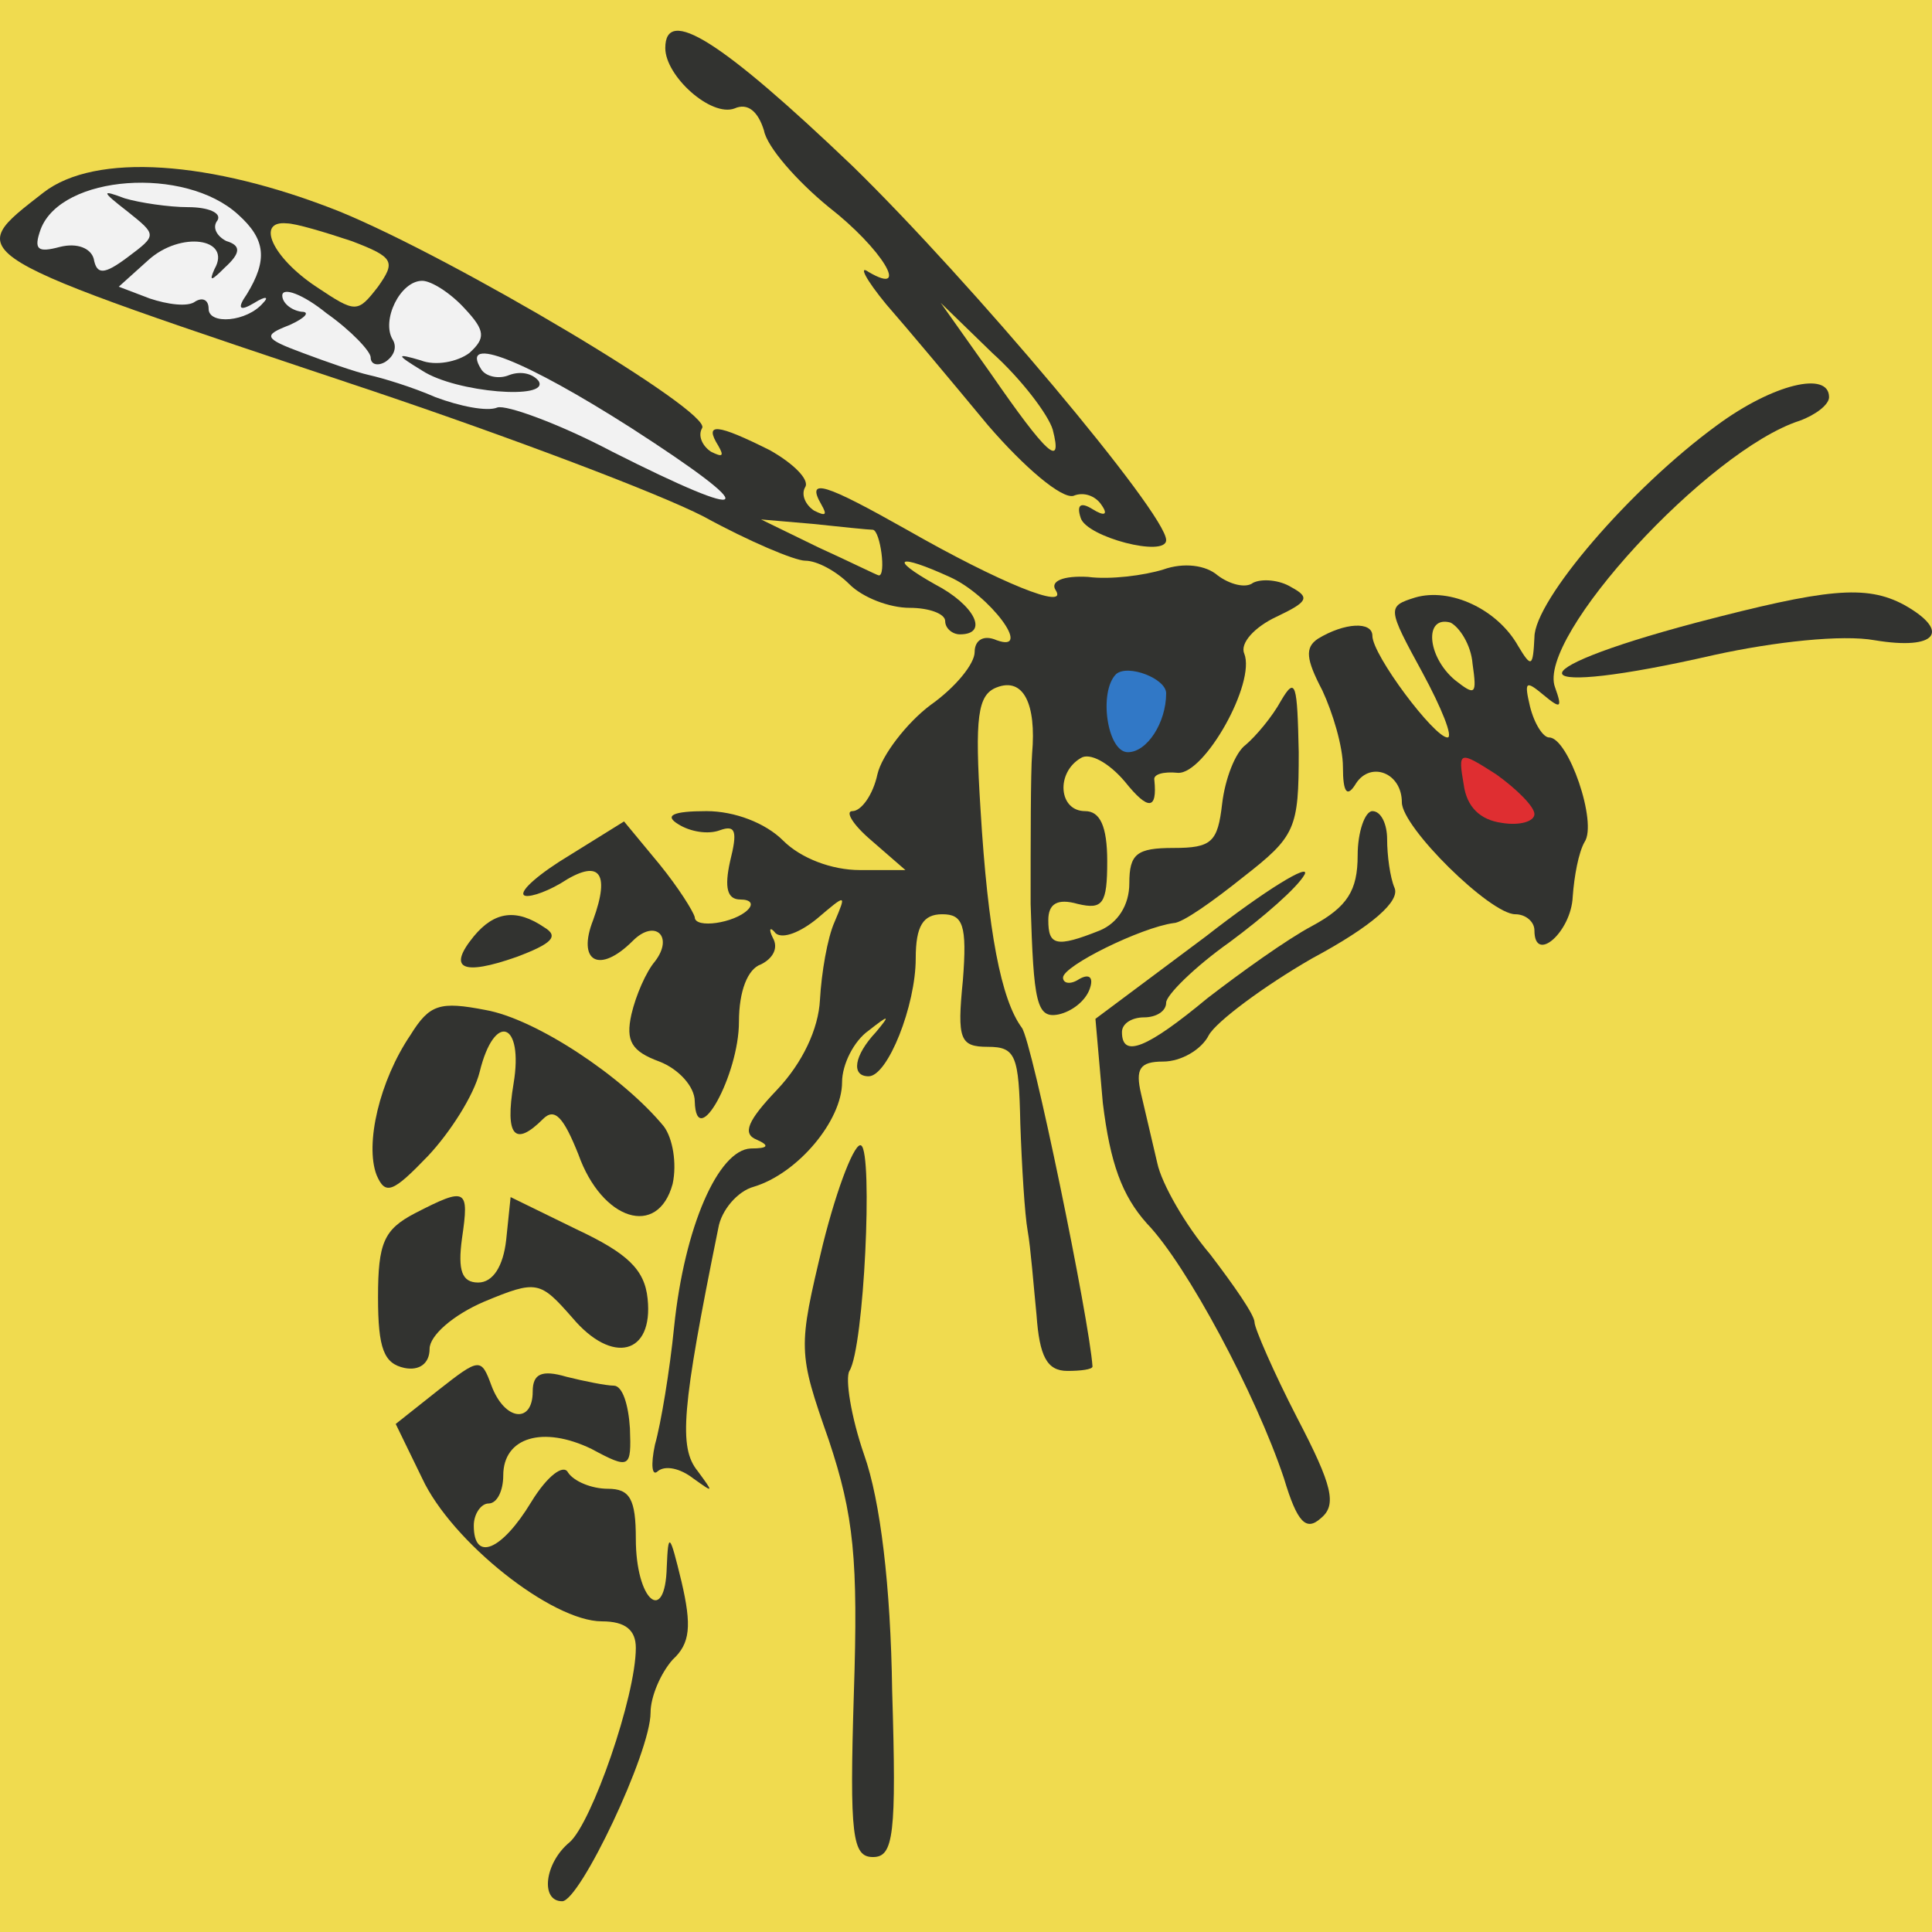
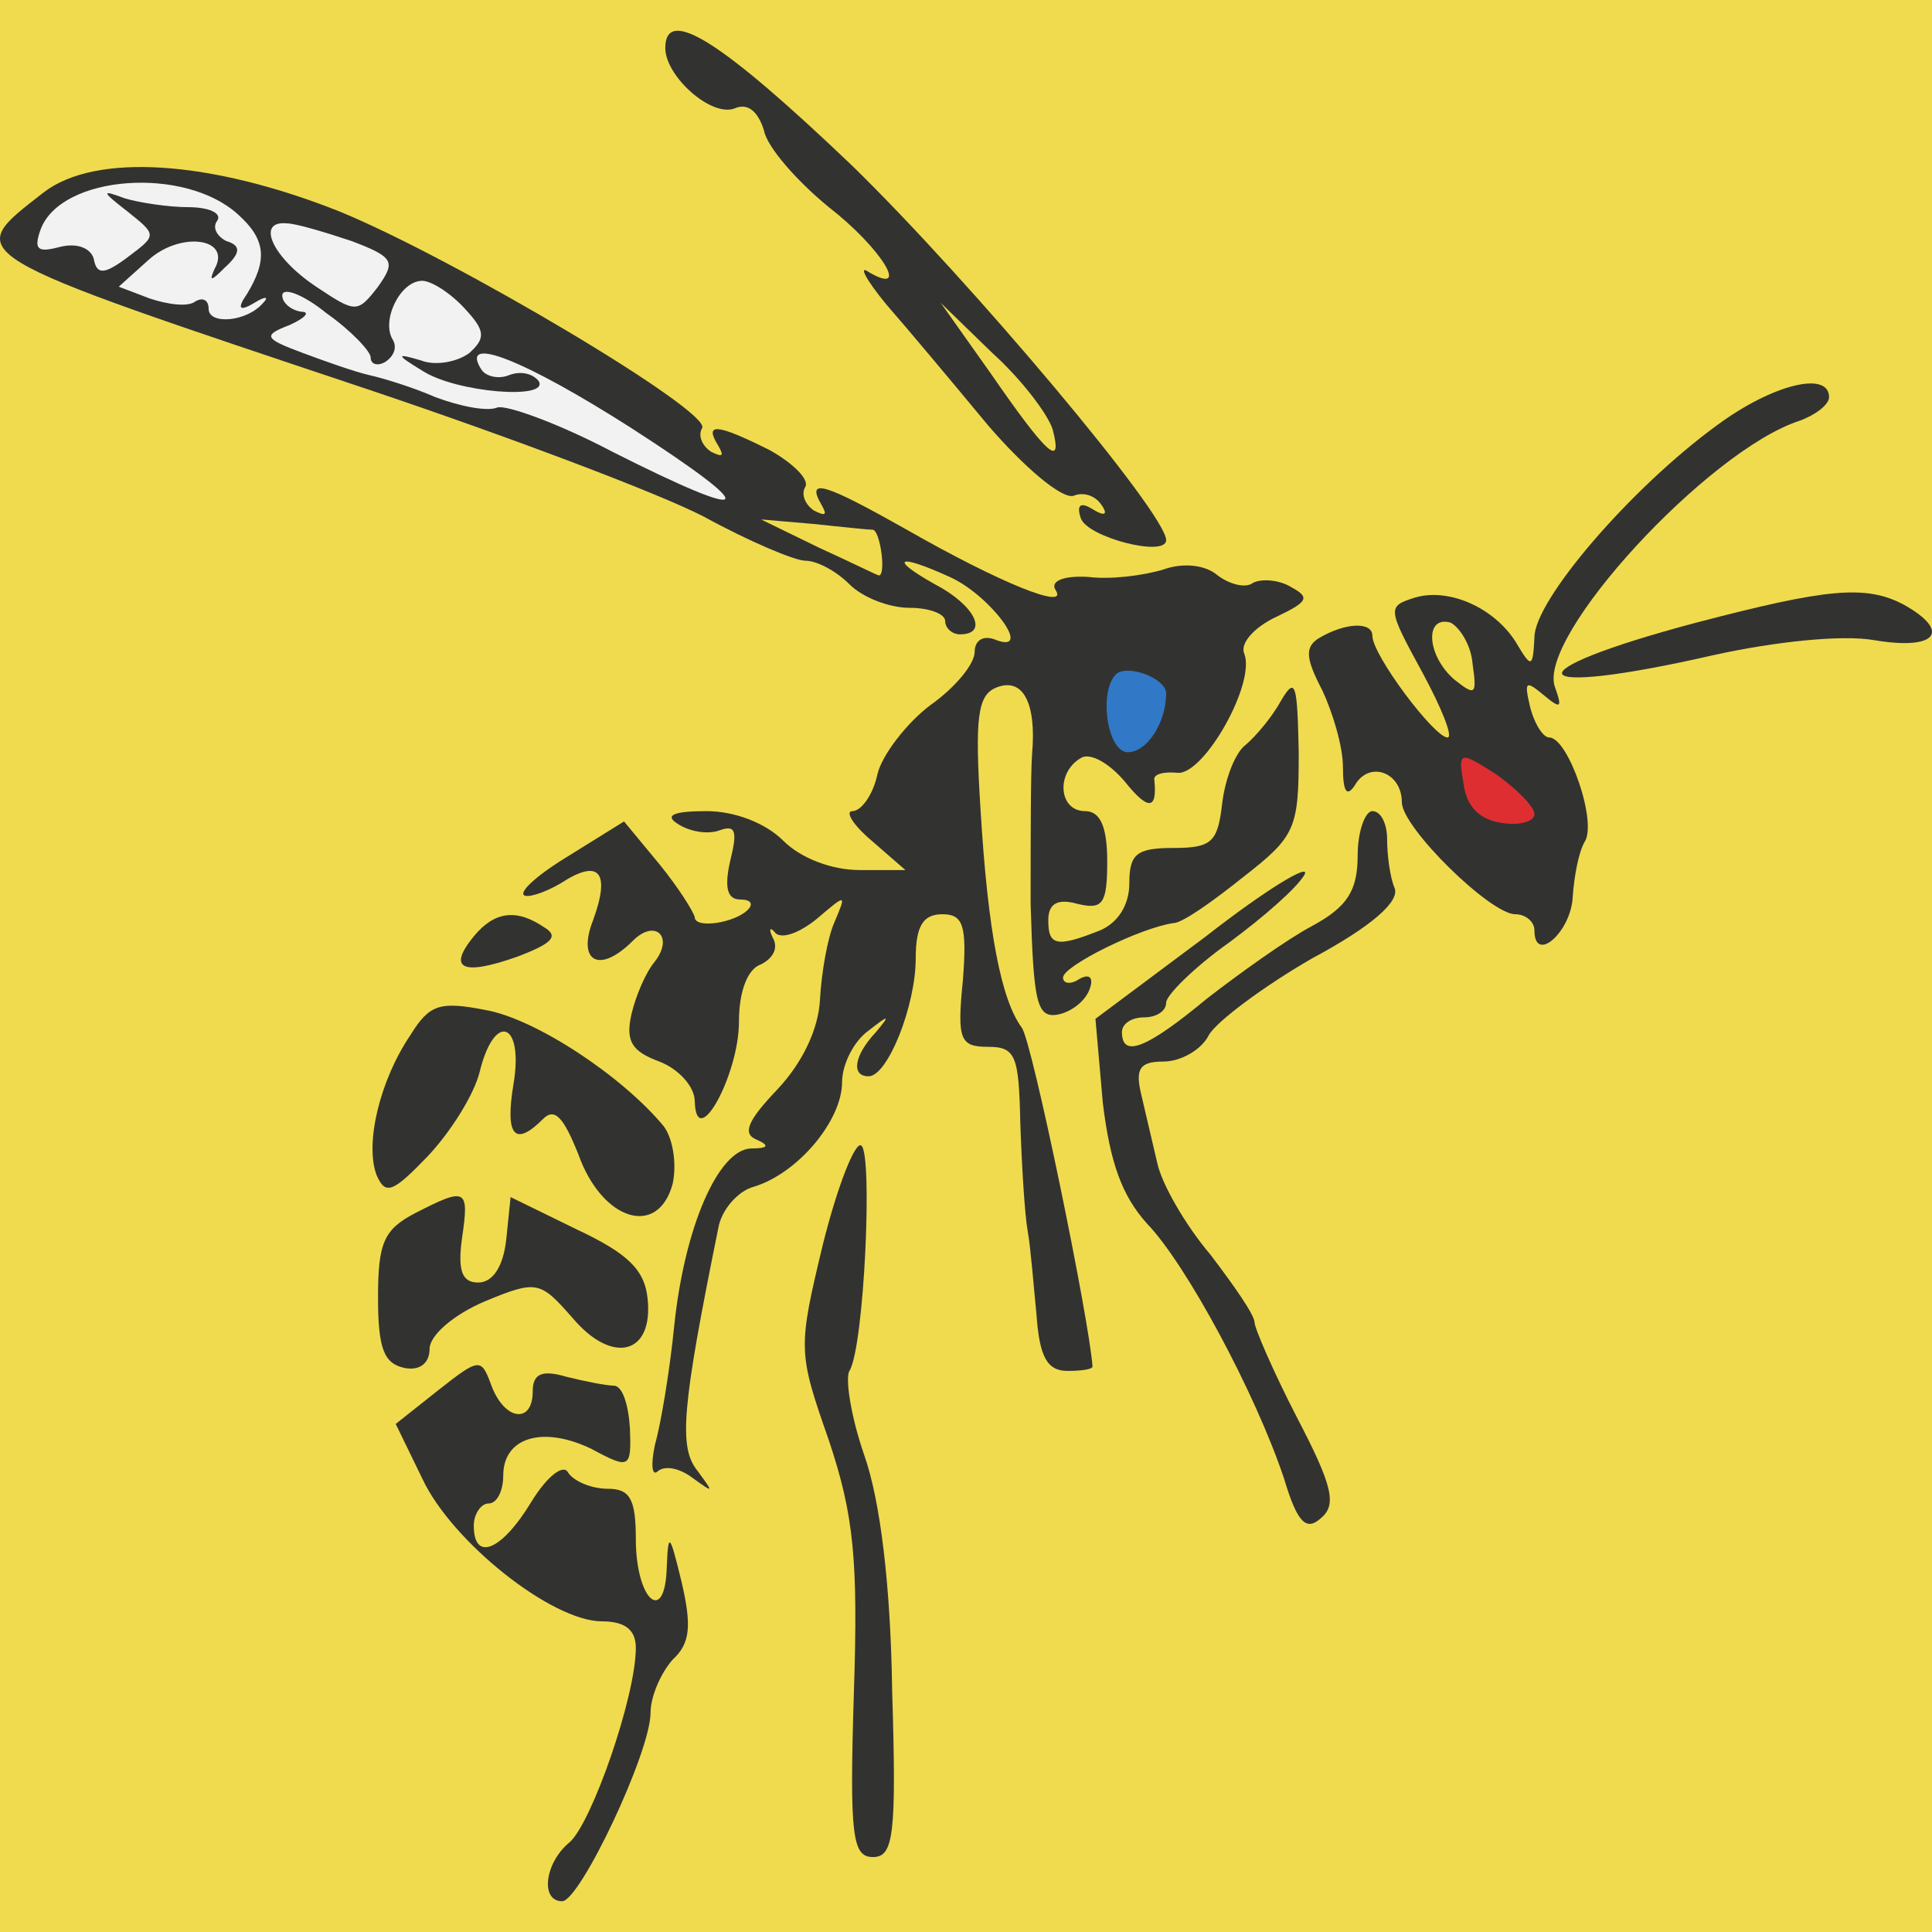
<svg xmlns="http://www.w3.org/2000/svg" viewBox="0 0 100 100">
  <rect width="100" height="100" fill="#f0db4f" />
  <g fill="#323330" stroke="none" transform="matrix(0.7624851, 0, 0, 0.7624851, 0, 0)">
    <path d="m 45.162 3.262 c 0 1.9 3.1 4.7 4.7 4.1 c 0.9 -0.4 1.6 0.2 2 1.5 c 0.2 1.1 2.2 3.4 4.4 5.2 c 3.6 2.8 5.6 6.1 2.7 4.4 c -0.7 -0.5 -0.2 0.5 1.2 2.2 c 1.4 1.6 4.5 5.3 6.9 8.2 c 2.5 2.9 5 5 5.8 4.8 c 0.7 -0.3 1.5 0 1.9 0.6 c 0.5 0.7 0.2 0.8 -0.6 0.3 c -0.8 -0.5 -1.1 -0.3 -0.8 0.6 c 0.4 1.3 5.8 2.7 5.8 1.5 c 0 -1.8 -13.3 -17.6 -21.3 -25.4 c -8.9 -8.5 -12.7 -10.9 -12.7 -8 z m 26.3 25.9 c 0.7 2.7 -0.4 1.7 -4.2 -3.8 l -3.4 -4.8 l 3.5 3.4 c 2 1.8 3.8 4.2 4.1 5.2 z" />
-     <path d="m 2.962 13.062 c -5.5 4.3 -6 4 22.4 13.5 c 9.2 3.1 19.3 6.9 22.4 8.5 c 3.1 1.7 6.2 3 6.9 3 c 0.8 0 2.1 0.7 3 1.6 c 0.9 0.9 2.7 1.6 4.1 1.6 c 1.3 0 2.4 0.4 2.4 0.9 c 0 0.5 0.5 0.9 1 0.9 c 2 0 1 -2 -1.7 -3.4 c -3.2 -1.8 -2.5 -2.1 1 -0.5 c 2.7 1.2 5.7 5.2 3.2 4.3 c -0.9 -0.4 -1.5 0 -1.5 0.8 c 0 0.8 -1.3 2.4 -3 3.6 c -1.6 1.2 -3.3 3.4 -3.6 4.7 c -0.3 1.4 -1.1 2.5 -1.7 2.5 c -0.5 0 0 0.9 1.3 2 l 2.3 2 l -3.1 0 c -1.9 0 -4 -0.8 -5.2 -2 c -1.2 -1.2 -3.3 -2 -5.2 -2 c -2.3 0 -2.9 0.3 -1.9 0.9 c 0.8 0.5 2 0.7 2.8 0.4 c 1.1 -0.4 1.2 0.1 0.7 2.1 c -0.4 1.8 -0.2 2.6 0.7 2.6 c 0.7 0 0.9 0.3 0.5 0.7 c -0.9 0.9 -3.6 1.3 -3.6 0.5 c -0.1 -0.4 -1.1 -2 -2.4 -3.6 l -2.4 -2.9 l -3.7 2.3 c -2 1.2 -3.4 2.4 -3.1 2.7 c 0.2 0.2 1.3 -0.1 2.5 -0.8 c 2.6 -1.7 3.4 -0.8 2.2 2.5 c -1.1 2.8 0.4 3.7 2.7 1.4 c 1.5 -1.5 2.8 -0.3 1.5 1.4 c -0.6 0.7 -1.3 2.3 -1.6 3.6 c -0.4 1.8 0 2.5 1.9 3.2 c 1.3 0.5 2.4 1.7 2.4 2.7 c 0.1 3.5 3 -1.8 3 -5.4 c 0 -2.1 0.6 -3.6 1.5 -3.9 c 0.8 -0.4 1.2 -1.1 0.8 -1.8 c -0.3 -0.6 -0.2 -0.8 0.2 -0.3 c 0.5 0.4 1.7 -0.1 2.8 -1 c 2 -1.7 2 -1.7 1.2 0.2 c -0.5 1.1 -0.9 3.5 -1 5.3 c -0.1 2 -1.2 4.3 -2.9 6.1 c -2 2.1 -2.4 3 -1.4 3.4 c 0.9 0.4 0.8 0.6 -0.4 0.6 c -2.2 0.1 -4.5 5.3 -5.2 12.1 c -0.3 3 -0.9 6.6 -1.3 8 c -0.3 1.4 -0.2 2.2 0.2 1.8 c 0.5 -0.4 1.5 -0.2 2.4 0.5 c 1.4 1 1.4 1 0.3 -0.5 c -1.3 -1.6 -1.1 -4.2 1.4 -16.5 c 0.2 -1.2 1.3 -2.5 2.4 -2.8 c 3 -0.9 6 -4.5 6 -7.1 c 0 -1.2 0.8 -2.8 1.8 -3.5 c 1.4 -1.1 1.5 -1.1 0.5 0.1 c -1.5 1.6 -1.7 3 -0.5 3 c 1.3 0 3.2 -4.8 3.2 -8 c 0 -2.2 0.5 -3 1.8 -3 c 1.4 0 1.7 0.7 1.4 4.5 c -0.4 4 -0.2 4.5 1.7 4.5 c 1.9 0 2.1 0.6 2.2 5.2 c 0.1 2.9 0.3 6.2 0.5 7.3 c 0.2 1.1 0.4 3.7 0.6 5.7 c 0.2 2.8 0.7 3.8 2.1 3.8 c 0.9 0 1.7 -0.1 1.7 -0.3 c -0.2 -3.1 -4.1 -22.1 -4.8 -23 c -1.4 -1.9 -2.3 -6.5 -2.8 -14.8 c -0.4 -6.3 -0.2 -7.8 1.1 -8.3 c 1.8 -0.7 2.7 1.1 2.4 4.5 c -0.1 1.3 -0.1 5.9 -0.1 10.2 c 0.2 6.7 0.4 7.8 1.9 7.5 c 0.9 -0.2 1.8 -0.9 2.1 -1.7 c 0.3 -0.8 0 -1.1 -0.7 -0.7 c -0.6 0.4 -1.1 0.3 -1.1 -0.1 c 0 -0.8 5.3 -3.4 7.5 -3.7 c 0.6 0 2.7 -1.5 4.7 -3.1 c 3.6 -2.8 3.8 -3.3 3.8 -8.5 c -0.1 -4.6 -0.2 -5.2 -1.2 -3.5 c -0.6 1.1 -1.7 2.4 -2.4 3 c -0.7 0.5 -1.4 2.3 -1.6 4 c -0.3 2.6 -0.7 3 -3.3 3 c -2.5 0 -3 0.4 -3 2.4 c 0 1.5 -0.8 2.7 -2 3.2 c -3 1.2 -3.5 1 -3.5 -0.7 c 0 -1.1 0.6 -1.5 2 -1.1 c 1.7 0.4 2 0 2 -2.9 c 0 -2.4 -0.5 -3.4 -1.5 -3.4 c -1.8 0 -2 -2.6 -0.3 -3.6 c 0.6 -0.4 1.9 0.3 3 1.6 c 1.6 2 2.2 1.9 2 -0.1 c -0.1 -0.4 0.6 -0.6 1.6 -0.5 c 1.8 0.1 5.3 -6.1 4.5 -8.1 c -0.3 -0.7 0.7 -1.8 2.2 -2.5 c 2.1 -1 2.3 -1.3 1 -2 c -0.8 -0.5 -2 -0.6 -2.6 -0.3 c -0.5 0.4 -1.6 0.1 -2.4 -0.5 c -0.8 -0.7 -2.3 -0.9 -3.7 -0.4 c -1.3 0.4 -3.6 0.7 -5.1 0.5 c -1.7 -0.1 -2.6 0.3 -2.2 0.9 c 0.9 1.4 -3.8 -0.5 -10.1 -4.1 c -5.5 -3.1 -6.9 -3.6 -5.8 -1.7 c 0.4 0.7 0.3 0.8 -0.5 0.4 c -0.6 -0.4 -0.9 -1.1 -0.6 -1.6 c 0.3 -0.5 -0.8 -1.6 -2.4 -2.5 c -3.6 -1.8 -4.5 -1.9 -3.5 -0.3 c 0.4 0.7 0.3 0.8 -0.5 0.4 c -0.6 -0.4 -0.9 -1.1 -0.6 -1.6 c 0.7 -1.1 -16.8 -11.5 -24.6 -14.7 c -8.8 -3.5 -16.6 -4 -20.1 -1.3 z m 20.9 3.3 c 2.9 1.1 3 1.4 1.8 3.1 c -1.4 1.8 -1.5 1.8 -4.2 0 c -3 -2 -4.1 -4.5 -2 -4.3 c 0.6 0 2.6 0.6 4.4 1.2 z m 35.4 19.6 c 0.5 0.1 0.9 3.1 0.4 3.1 c -0.1 0 -1.9 -0.9 -4.1 -1.9 l -3.9 -1.9 l 3.5 0.3 c 1.9 0.2 3.8 0.4 4.1 0.4 z" />
+     <path d="m 2.962 13.062 c -5.5 4.3 -6 4 22.4 13.5 c 9.2 3.1 19.3 6.9 22.4 8.5 c 3.1 1.7 6.2 3 6.9 3 c 0.8 0 2.1 0.7 3 1.6 c 0.9 0.9 2.7 1.6 4.1 1.6 c 1.3 0 2.4 0.4 2.4 0.9 c 0 0.5 0.5 0.9 1 0.9 c 2 0 1 -2 -1.7 -3.4 c -3.2 -1.8 -2.5 -2.1 1 -0.5 c 2.7 1.2 5.7 5.2 3.2 4.3 c -0.9 -0.4 -1.5 0 -1.5 0.8 c 0 0.8 -1.3 2.4 -3 3.6 c -1.6 1.2 -3.3 3.4 -3.6 4.7 c -0.3 1.4 -1.1 2.5 -1.7 2.5 c -0.5 0 0 0.9 1.3 2 l 2.3 2 l -3.1 0 c -1.9 0 -4 -0.8 -5.2 -2 c -1.2 -1.2 -3.3 -2 -5.2 -2 c -2.3 0 -2.9 0.3 -1.9 0.9 c 0.8 0.5 2 0.7 2.8 0.4 c 1.1 -0.4 1.2 0.1 0.7 2.1 c -0.4 1.8 -0.2 2.6 0.7 2.6 c 0.7 0 0.9 0.3 0.5 0.7 c -0.9 0.9 -3.6 1.3 -3.6 0.5 c -0.1 -0.4 -1.1 -2 -2.4 -3.6 l -2.4 -2.9 l -3.7 2.3 c -2 1.2 -3.4 2.4 -3.1 2.7 c 0.2 0.2 1.3 -0.1 2.5 -0.8 c 2.6 -1.7 3.4 -0.8 2.2 2.5 c -1.1 2.8 0.4 3.7 2.7 1.4 c 1.5 -1.5 2.8 -0.3 1.5 1.4 c -0.6 0.7 -1.3 2.3 -1.6 3.6 c -0.4 1.8 0 2.5 1.9 3.2 c 1.3 0.5 2.4 1.7 2.4 2.7 c 0.1 3.5 3 -1.8 3 -5.4 c 0 -2.1 0.6 -3.6 1.5 -3.9 c 0.8 -0.4 1.2 -1.1 0.8 -1.8 c -0.3 -0.6 -0.2 -0.8 0.2 -0.3 c 0.5 0.4 1.7 -0.1 2.8 -1 c 2 -1.7 2 -1.7 1.2 0.2 c -0.5 1.1 -0.9 3.5 -1 5.3 c -0.1 2 -1.2 4.3 -2.9 6.1 c -2 2.1 -2.4 3 -1.4 3.4 c 0.9 0.4 0.8 0.6 -0.4 0.6 c -2.2 0.1 -4.5 5.3 -5.2 12.1 c -0.3 3 -0.9 6.6 -1.3 8 c -0.3 1.4 -0.2 2.2 0.2 1.8 c 0.5 -0.4 1.5 -0.2 2.4 0.5 c 1.4 1 1.4 1 0.3 -0.5 c -1.3 -1.6 -1.1 -4.2 1.4 -16.5 c 0.2 -1.2 1.3 -2.5 2.4 -2.8 c 3 -0.9 6 -4.5 6 -7.1 c 0 -1.2 0.8 -2.8 1.8 -3.5 c 1.4 -1.1 1.5 -1.1 0.5 0.1 c -1.5 1.6 -1.7 3 -0.5 3 c 1.3 0 3.2 -4.8 3.2 -8 c 0 -2.2 0.5 -3 1.8 -3 c 1.4 0 1.7 0.7 1.4 4.5 c -0.4 4 -0.2 4.5 1.7 4.5 c 1.9 0 2.1 0.6 2.2 5.2 c 0.1 2.9 0.3 6.2 0.5 7.3 c 0.2 1.1 0.4 3.7 0.6 5.7 c 0.2 2.8 0.7 3.8 2.1 3.8 c 0.9 0 1.7 -0.1 1.7 -0.3 c -0.2 -3.1 -4.1 -22.1 -4.8 -23 c -1.4 -1.9 -2.3 -6.5 -2.8 -14.8 c -0.4 -6.3 -0.2 -7.8 1.1 -8.3 c 1.8 -0.7 2.7 1.1 2.4 4.5 c -0.1 1.3 -0.1 5.9 -0.1 10.2 c 0.2 6.7 0.4 7.8 1.9 7.5 c 0.9 -0.2 1.8 -0.9 2.1 -1.7 c 0.3 -0.8 0 -1.1 -0.7 -0.7 c -0.6 0.4 -1.1 0.3 -1.1 -0.1 c 0 -0.8 5.3 -3.4 7.5 -3.7 c 0.6 0 2.7 -1.5 4.7 -3.1 c 3.6 -2.8 3.8 -3.3 3.8 -8.5 c -0.1 -4.6 -0.2 -5.2 -1.2 -3.5 c -0.6 1.1 -1.7 2.4 -2.4 3 c -0.7 0.5 -1.4 2.3 -1.6 4 c -0.3 2.6 -0.7 3 -3.3 3 c -2.5 0 -3 0.4 -3 2.4 c 0 1.5 -0.8 2.7 -2 3.2 c -3 1.2 -3.5 1 -3.5 -0.7 c 0 -1.1 0.6 -1.5 2 -1.1 c 1.7 0.4 2 0 2 -2.9 c 0 -2.4 -0.5 -3.4 -1.5 -3.4 c -1.8 0 -2 -2.6 -0.3 -3.6 c 0.6 -0.4 1.9 0.3 3 1.6 c 1.6 2 2.2 1.9 2 -0.1 c -0.1 -0.4 0.6 -0.6 1.6 -0.5 c 1.8 0.1 5.3 -6.1 4.5 -8.1 c -0.3 -0.7 0.7 -1.8 2.2 -2.5 c 2.1 -1 2.3 -1.3 1 -2 c -0.8 -0.5 -2 -0.6 -2.6 -0.3 c -0.5 0.4 -1.6 0.1 -2.4 -0.5 c -0.8 -0.7 -2.3 -0.9 -3.7 -0.4 c -1.3 0.4 -3.6 0.7 -5.1 0.5 c -1.7 -0.1 -2.6 0.3 -2.2 0.9 c 0.9 1.4 -3.8 -0.5 -10.1 -4.1 c -5.5 -3.1 -6.9 -3.6 -5.8 -1.7 c 0.4 0.7 0.3 0.8 -0.5 0.4 c -0.6 -0.4 -0.9 -1.1 -0.6 -1.6 c 0.3 -0.5 -0.8 -1.6 -2.4 -2.5 c -3.6 -1.8 -4.5 -1.9 -3.5 -0.3 c 0.4 0.7 0.3 0.8 -0.5 0.4 c -0.6 -0.4 -0.9 -1.1 -0.6 -1.6 c 0.7 -1.1 -16.8 -11.5 -24.6 -14.7 c -8.8 -3.5 -16.6 -4 -20.1 -1.3 z m 56.3 22.9 c 0.5 0.1 0.9 3.1 0.4 3.1 c -0.1 0 -1.9 -0.9 -4.1 -1.9 l -3.9 -1.9 l 3.5 0.3 c 1.9 0.2 3.8 0.4 4.1 0.4 z" />
    <path d="m 116.562 28.862 c -5.9 4.3 -12.4 11.9 -12.4 14.4 c -0.1 2 -0.2 2.1 -1.1 0.6 c -1.4 -2.5 -4.6 -4 -7 -3.3 c -1.9 0.6 -1.9 0.7 0.5 5.1 c 1.3 2.4 2.1 4.4 1.7 4.4 c -0.9 0 -5.1 -5.6 -5.1 -6.9 c 0 -1 -1.9 -0.9 -3.7 0.2 c -0.9 0.6 -0.8 1.4 0.3 3.5 c 0.7 1.5 1.4 3.8 1.4 5.2 c 0 1.8 0.3 2.1 0.9 1.1 c 1 -1.5 3.1 -0.7 3.1 1.3 c 0 1.7 6 7.6 7.7 7.6 c 0.7 0 1.3 0.5 1.3 1.1 c 0 2.3 2.5 0.1 2.6 -2.3 c 0.1 -1.4 0.4 -3 0.8 -3.7 c 0.9 -1.3 -1.1 -7.1 -2.4 -7.1 c -0.4 0 -1 -0.9 -1.3 -2.1 c -0.4 -1.7 -0.3 -1.8 0.9 -0.8 c 1.2 1 1.3 0.9 0.8 -0.5 c -1.3 -3.4 10.4 -16.1 16.6 -18.1 c 1.1 -0.4 2 -1.1 2 -1.6 c 0 -1.8 -3.8 -0.9 -7.6 1.9 z m -16.6 16.2 c 0.3 2.1 0.2 2.2 -1.2 1.1 c -1.9 -1.6 -2.1 -4.4 -0.3 -3.9 c 0.6 0.3 1.4 1.5 1.5 2.8 z" />
    <path d="m 115.162 42.262 c -12.8 3.4 -11.9 5.2 1.2 2.2 c 4.1 -0.9 8.7 -1.4 10.9 -1 c 4.2 0.7 5.2 -0.6 2 -2.4 c -2.6 -1.4 -5.3 -1.1 -14.1 1.2 z" />
    <path d="m 92.162 58.062 c 0 2.4 -0.7 3.5 -3.1 4.8 c -1.7 0.9 -4.9 3.2 -7.1 4.9 c -4.1 3.4 -5.8 4.1 -5.8 2.3 c 0 -0.6 0.7 -1 1.5 -1 c 0.8 0 1.5 -0.4 1.5 -1 c 0 -0.5 1.9 -2.4 4.3 -4.1 c 2.3 -1.7 4.6 -3.7 5.1 -4.6 c 0.4 -0.8 -2.6 1 -6.7 4.2 l -7.5 5.6 l 0.5 5.7 c 0.5 4.1 1.3 6.3 3 8.2 c 2.7 2.8 7.4 11.6 9.3 17.3 c 0.9 3 1.5 3.6 2.5 2.7 c 1.1 -0.9 0.8 -2.2 -1.6 -6.8 c -1.6 -3.1 -2.9 -6.1 -2.9 -6.5 c 0 -0.5 -1.4 -2.5 -3 -4.6 c -1.7 -2 -3.3 -4.8 -3.6 -6.2 c -0.3 -1.3 -0.8 -3.4 -1.1 -4.7 c -0.4 -1.7 -0.1 -2.2 1.5 -2.2 c 1.2 0 2.6 -0.8 3.1 -1.8 c 0.5 -0.9 3.7 -3.3 7 -5.2 c 4.1 -2.2 6 -3.9 5.6 -4.8 c -0.3 -0.7 -0.5 -2.2 -0.5 -3.3 c 0 -1 -0.4 -1.9 -1 -1.9 c -0.5 0 -1 1.4 -1 3 z" />
    <path d="m 32.162 63.562 c -1.8 2.2 -0.8 2.7 2.9 1.4 c 2.4 -0.9 2.9 -1.4 1.9 -2 c -1.9 -1.3 -3.4 -1.1 -4.8 0.6 z" />
    <path d="m 27.862 70.262 c -2.1 3.1 -3.1 7.4 -2.3 9.5 c 0.6 1.4 1.1 1.2 3.5 -1.3 c 1.5 -1.6 3.1 -4.1 3.5 -5.7 c 1 -4.1 3 -3.4 2.3 0.8 c -0.6 3.6 0.1 4.3 2 2.4 c 0.8 -0.8 1.4 -0.1 2.4 2.4 c 1.6 4.5 5.4 5.7 6.4 2 c 0.3 -1.4 0 -3.1 -0.6 -3.9 c -2.8 -3.4 -8.7 -7.3 -12.1 -7.9 c -3.1 -0.6 -3.8 -0.4 -5.1 1.7 z" />
    <path d="m 55.862 84.462 c -1.7 7.1 -1.7 7.3 0.4 13.3 c 1.7 5.1 2 8.1 1.7 17.2 c -0.3 9.7 -0.1 11.1 1.3 11.1 c 1.4 0 1.6 -1.5 1.3 -11.3 c -0.1 -7.1 -0.8 -12.9 -1.9 -16 c -0.9 -2.6 -1.3 -5.2 -1 -5.7 c 1 -1.6 1.6 -14.8 0.8 -15.3 c -0.4 -0.3 -1.6 2.7 -2.6 6.7 z" />
    <path d="m 28.162 82.362 c -2.1 1.1 -2.5 2 -2.5 5.7 c 0 3.5 0.4 4.5 1.8 4.8 c 1 0.2 1.7 -0.3 1.7 -1.3 c 0 -0.9 1.6 -2.3 3.7 -3.2 c 3.6 -1.5 3.8 -1.4 6 1.1 c 2.7 3.2 5.5 2.5 5.1 -1.3 c -0.2 -2 -1.4 -3.1 -4.8 -4.7 l -4.5 -2.2 l -0.3 2.9 c -0.2 1.8 -0.9 2.9 -1.9 2.9 c -1.1 0 -1.4 -0.8 -1.1 -3 c 0.5 -3.4 0.3 -3.5 -3.2 -1.7 z" />
    <path d="m 29.762 94.362 l -2.9 2.3 l 1.8 3.7 c 2 4.3 8.8 9.7 12.2 9.7 c 1.6 0 2.3 0.6 2.3 1.8 c 0 3.3 -3 11.9 -4.5 13.2 c -1.7 1.4 -2 4 -0.5 4 c 1.2 0 6 -10.1 6 -12.8 c 0 -1.1 0.7 -2.7 1.5 -3.6 c 1.2 -1.1 1.3 -2.3 0.6 -5.3 c -0.8 -3.3 -0.9 -3.4 -1 -1 c -0.1 4 -2.1 2.3 -2.1 -1.9 c 0 -2.7 -0.4 -3.4 -1.9 -3.4 c -1.1 0 -2.3 -0.5 -2.7 -1.1 c -0.3 -0.6 -1.4 0.2 -2.5 2 c -2 3.3 -3.9 4.1 -3.9 1.6 c 0 -0.8 0.5 -1.5 1 -1.5 c 0.6 0 1 -0.9 1 -1.9 c 0 -2.6 2.7 -3.4 6 -1.8 c 2.6 1.4 2.7 1.3 2.6 -1.4 c -0.1 -1.6 -0.5 -2.9 -1.1 -2.9 c -0.5 0 -2 -0.3 -3.2 -0.6 c -1.7 -0.5 -2.3 -0.2 -2.3 1 c 0 2.2 -1.9 2 -2.8 -0.4 c -0.7 -1.9 -0.8 -1.9 -3.6 0.3 z" />
    <path d="m 79.162 47.062 c 0 2 -1.3 4 -2.6 4 c -1.4 0 -2 -4.1 -0.8 -5.3 c 0.8 -0.7 3.4 0.3 3.4 1.3 z" fill="#3178c6" />
    <path d="m 104.162 55.262 c 0 0.5 -1 0.8 -2.2 0.6 c -1.5 -0.2 -2.4 -1.1 -2.6 -2.6 c -0.4 -2.3 -0.3 -2.3 2.2 -0.7 c 1.4 1 2.6 2.2 2.6 2.7 z" fill="#df2e31" />
    <g fill="#f2f2f2">
      <path d="m 16.162 14.562 c 1.9 1.7 2 3.1 0.6 5.4 c -0.7 1 -0.5 1.2 0.5 0.6 c 0.8 -0.5 1 -0.4 0.6 0 c -1.1 1.3 -3.7 1.5 -3.7 0.4 c 0 -0.6 -0.4 -0.8 -0.9 -0.5 c -0.5 0.4 -1.9 0.2 -3.1 -0.2 l -2.1 -0.8 l 2 -1.8 c 2.2 -2 5.7 -1.5 4.5 0.6 c -0.4 0.9 -0.2 0.8 0.7 -0.1 c 1.1 -1 1.1 -1.5 0.1 -1.8 c -0.6 -0.3 -1 -0.9 -0.6 -1.4 c 0.3 -0.5 -0.6 -0.9 -2 -0.9 c -1.3 0 -3.3 -0.3 -4.3 -0.6 c -1.6 -0.6 -1.6 -0.5 0.2 0.9 c 2 1.6 2 1.6 0 3.1 c -1.6 1.2 -2.1 1.2 -2.3 0.1 c -0.2 -0.7 -1.1 -1.1 -2.3 -0.8 c -1.5 0.4 -1.8 0.2 -1.3 -1.2 c 1.4 -3.7 9.8 -4.3 13.4 -1" />
      <path d="m 25.162 24.262 c 0 0.5 0.5 0.6 1 0.3 c 0.6 -0.4 0.8 -1 0.5 -1.5 c -0.8 -1.3 0.5 -4 2 -4 c 0.6 0 1.9 0.8 2.9 1.9 c 1.4 1.5 1.4 2 0.3 3 c -0.8 0.6 -2.3 0.9 -3.3 0.5 c -1.7 -0.5 -1.7 -0.4 0.1 0.7 c 2.3 1.5 8.7 2 7.9 0.7 c -0.4 -0.5 -1.2 -0.7 -2 -0.4 c -0.7 0.3 -1.6 0.1 -1.9 -0.4 c -1.5 -2.4 3 -0.6 10.2 4 c 9 5.8 8.4 6.5 -1.3 1.6 c -3.6 -1.9 -7.2 -3.2 -7.8 -3 c -0.7 0.3 -2.6 -0.1 -4.2 -0.7 c -1.6 -0.7 -3.6 -1.3 -4.5 -1.5 c -0.9 -0.2 -2.9 -0.9 -4.5 -1.5 c -2.7 -1 -2.7 -1.2 -0.9 -1.9 c 1.1 -0.5 1.4 -0.9 0.8 -0.9 c -0.7 -0.1 -1.3 -0.6 -1.3 -1.1 c 0 -0.6 1.4 -0.1 3 1.2 c 1.7 1.2 3 2.6 3 3 z" />
+       <path d="m 23.862 16.362 c 2.9 1.1 3 1.4 1.8 3.1 c -1.4 1.8 -1.5 1.8 -4.2 0 c -3 -2 -4.1 -4.5 -2 -4.3 c 0.6 0 2.6 0.6 4.4 1.2 z" />
    </g>
  </g>
</svg>
